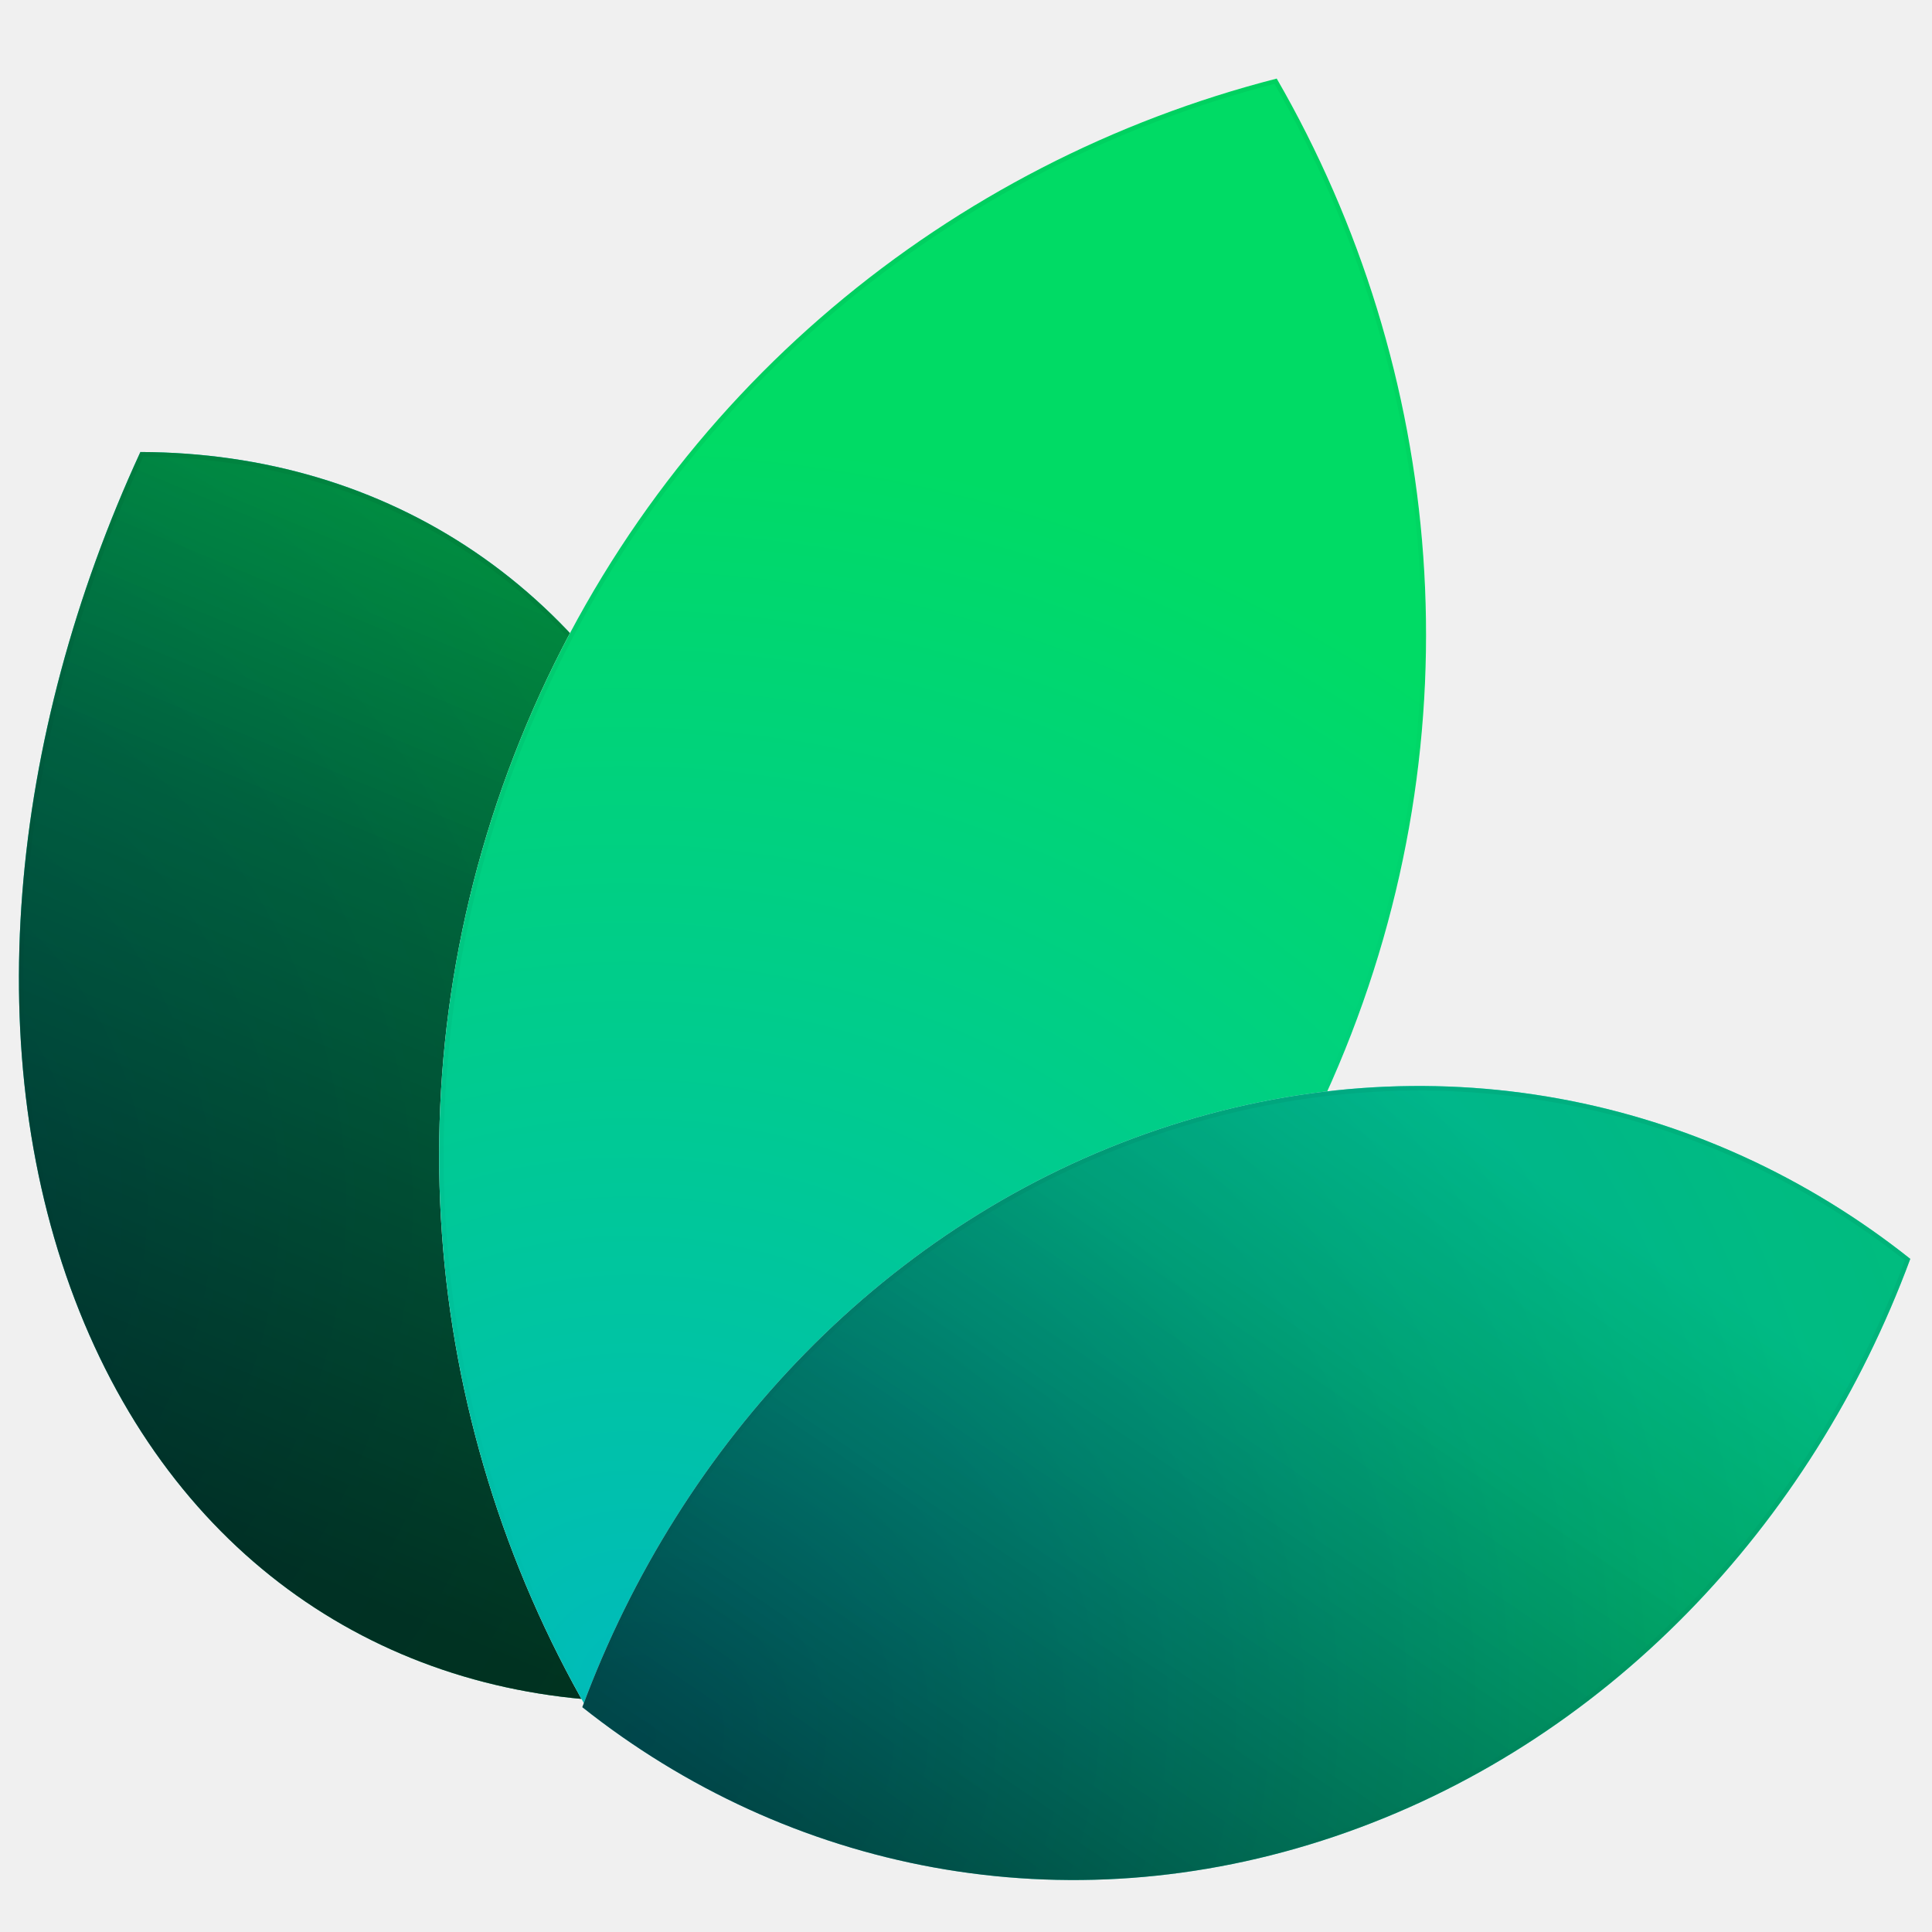
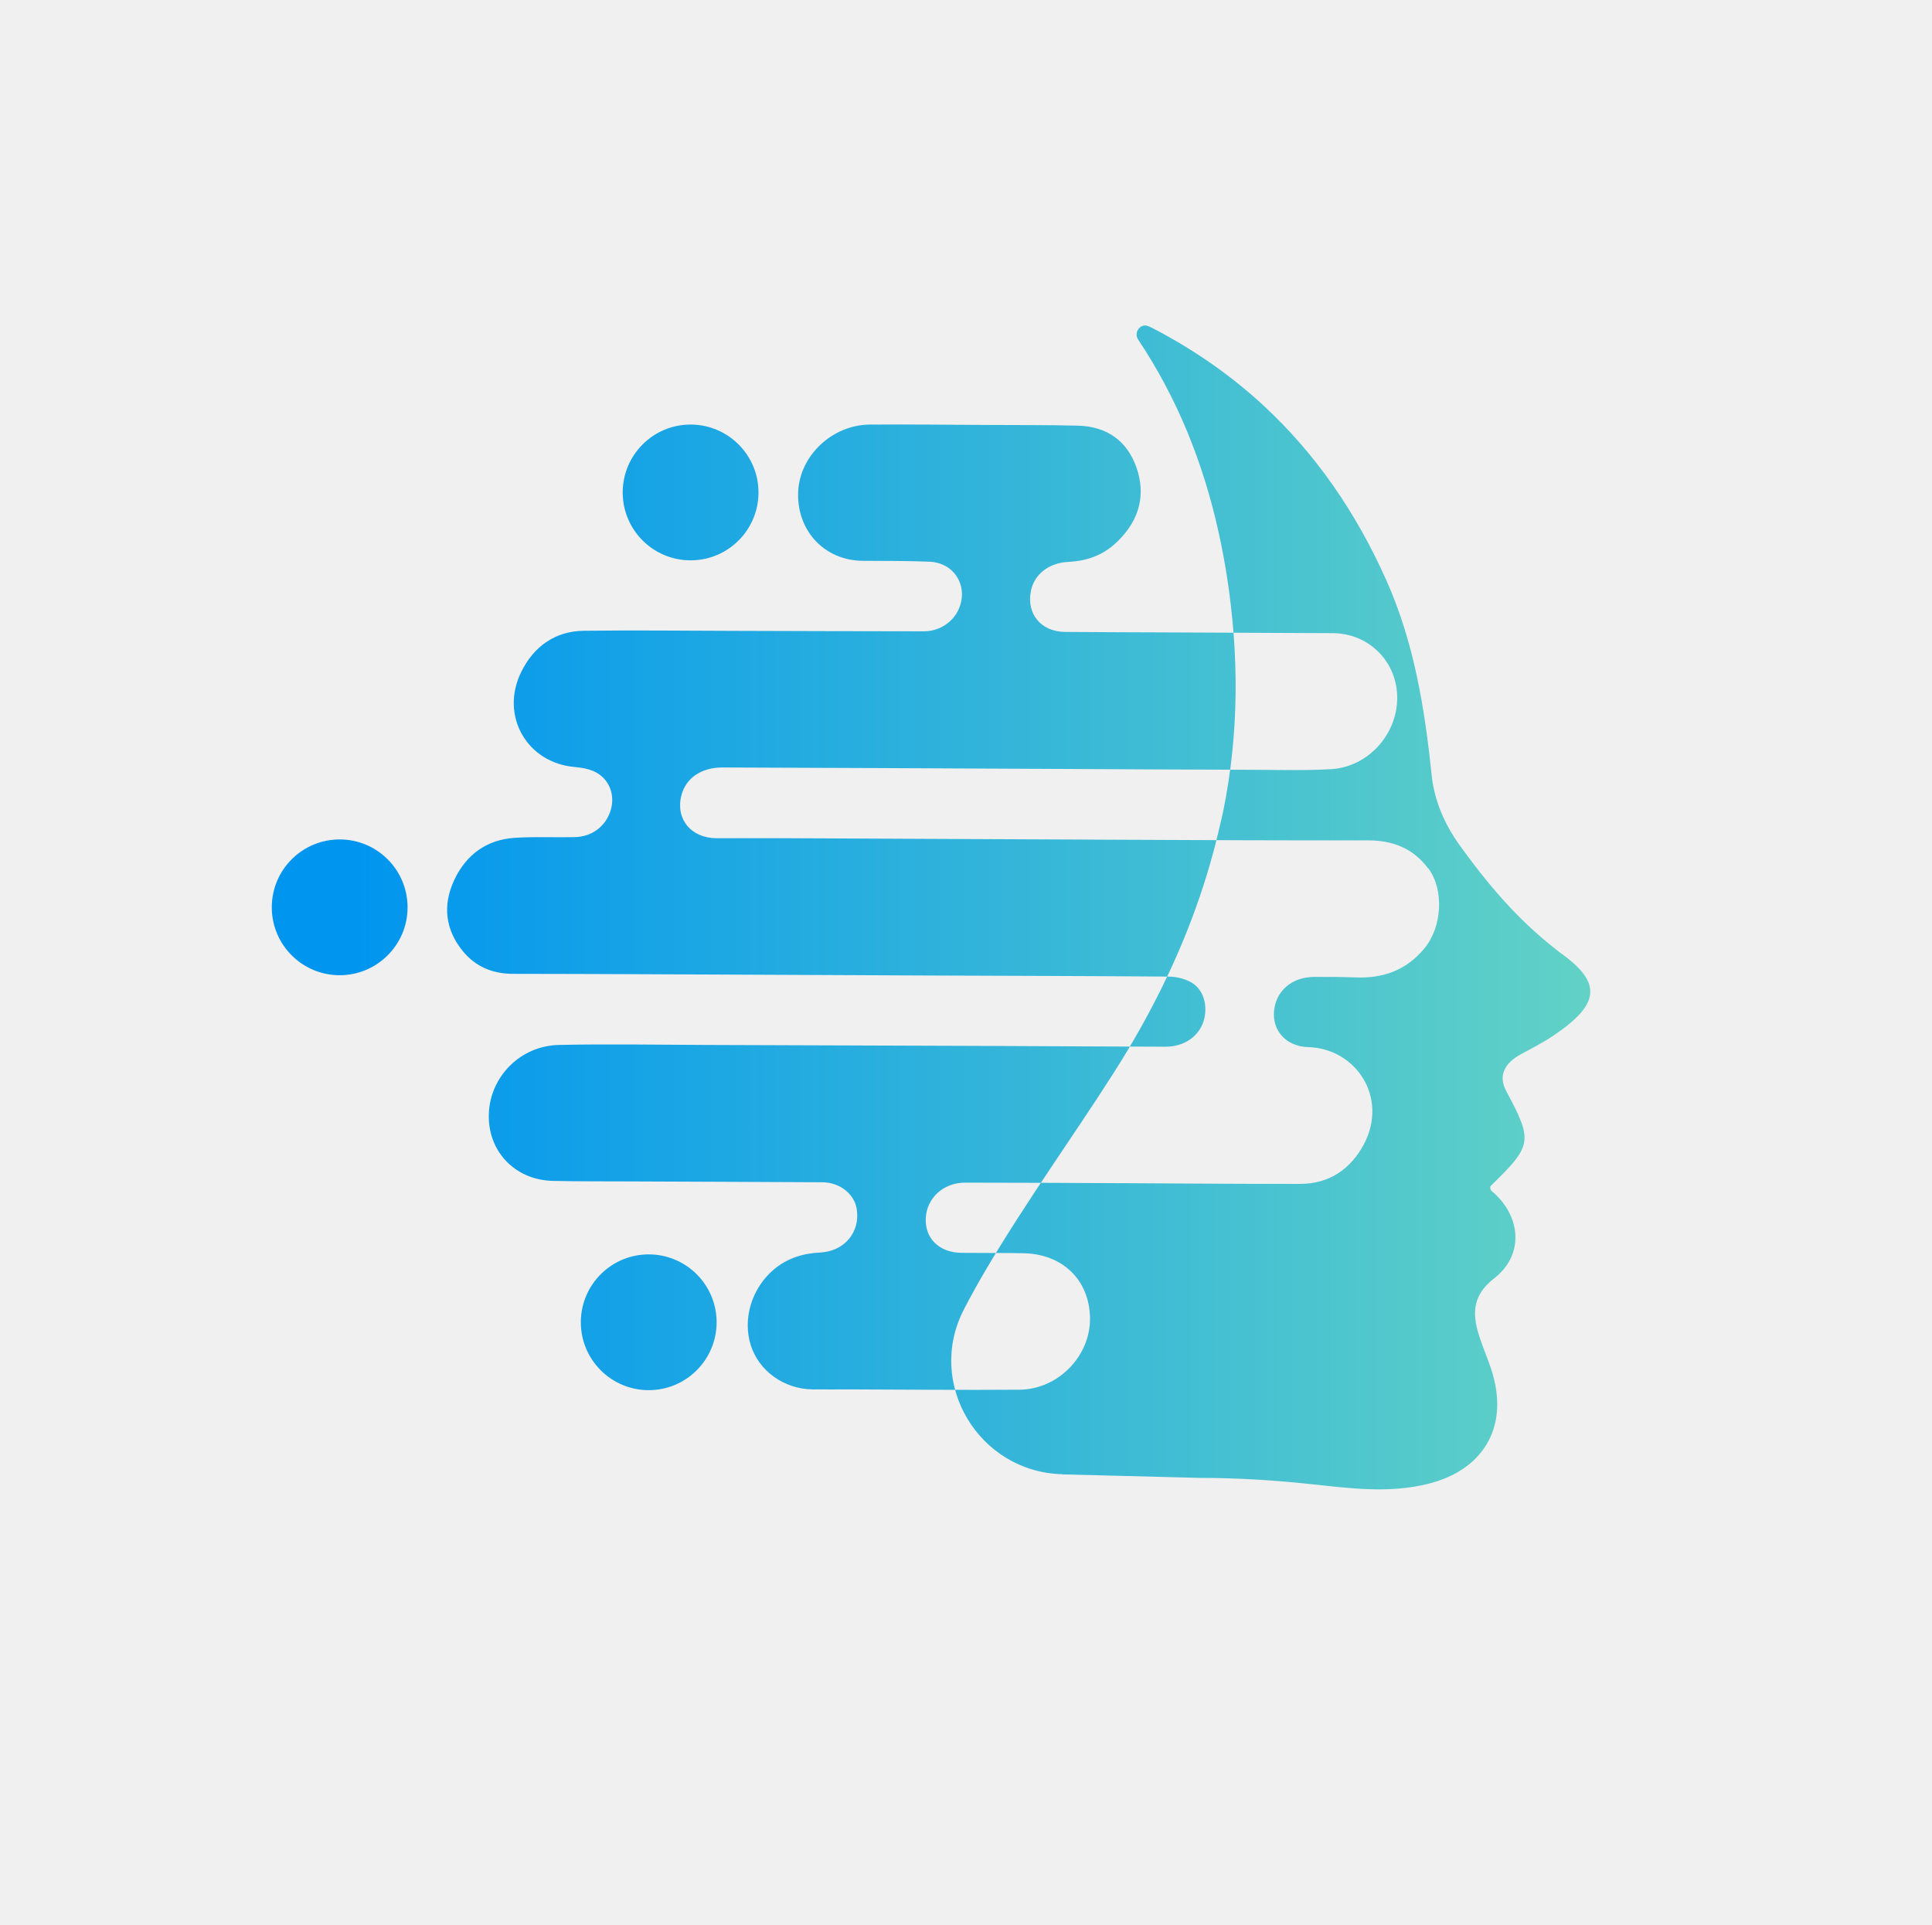
- <svg xmlns="http://www.w3.org/2000/svg" width="24" height="24" viewBox="0 0 24 24" fill="none">
-   <path d="M7.953 21.139C4.896 21.13 2.255 19.458 0.987 16.29C-0.28 13.121 0.109 9.163 1.744 5.615C4.801 5.624 7.442 7.296 8.71 10.465C9.977 13.633 9.588 17.591 7.953 21.139Z" fill="white" />
-   <path d="M7.953 21.139C4.896 21.13 2.255 19.458 0.987 16.29C-0.28 13.121 0.109 9.163 1.744 5.615C4.801 5.624 7.442 7.296 8.71 10.465C9.977 13.633 9.588 17.591 7.953 21.139Z" fill="url(#paint0_radial_101_2703)" />
-   <path d="M7.953 21.139C4.896 21.13 2.255 19.458 0.987 16.29C-0.28 13.121 0.109 9.163 1.744 5.615C4.801 5.624 7.442 7.296 8.71 10.465C9.977 13.633 9.588 17.591 7.953 21.139Z" fill="black" fill-opacity="0.5" style="mix-blend-mode:hard-light" />
-   <path d="M7.953 21.139C4.896 21.13 2.255 19.458 0.987 16.29C-0.28 13.121 0.109 9.163 1.744 5.615C4.801 5.624 7.442 7.296 8.71 10.465C9.977 13.633 9.588 17.591 7.953 21.139Z" fill="url(#paint1_linear_101_2703)" fill-opacity="0.5" style="mix-blend-mode:hard-light" />
-   <path d="M8.684 10.476C9.945 13.63 9.561 17.572 7.935 21.111C4.897 21.096 2.274 19.431 1.013 16.279C-0.248 13.124 0.136 9.182 1.762 5.643C4.8 5.659 7.423 7.324 8.684 10.476Z" stroke="url(#paint2_linear_101_2703)" stroke-opacity="0.05" stroke-width="0.056" />
-   <path d="M7.31 21.257C11.354 20.221 14.884 17.375 16.628 13.236C18.373 9.097 17.945 4.587 15.86 0.976C11.816 2.012 8.287 4.858 6.542 8.998C4.797 13.137 5.225 17.646 7.31 21.257Z" fill="white" />
-   <path d="M7.31 21.257C11.354 20.221 14.884 17.375 16.628 13.236C18.373 9.097 17.945 4.587 15.86 0.976C11.816 2.012 8.287 4.858 6.542 8.998C4.797 13.137 5.225 17.646 7.31 21.257Z" fill="url(#paint3_radial_101_2703)" />
-   <path d="M16.603 13.225C14.864 17.349 11.351 20.187 7.324 21.225C5.253 17.624 4.829 13.132 6.568 9.009C8.306 4.885 11.819 2.047 15.846 1.009C17.918 4.61 18.341 9.101 16.603 13.225Z" stroke="url(#paint4_linear_101_2703)" stroke-opacity="0.05" stroke-width="0.056" />
-   <path d="M7.234 21.207C9.789 23.237 13.21 23.951 16.577 22.814C19.944 21.677 22.506 18.945 23.73 15.638C21.175 13.608 17.754 12.894 14.387 14.031C11.02 15.168 8.458 17.901 7.234 21.207Z" fill="white" />
-   <path d="M7.234 21.207C9.789 23.237 13.21 23.951 16.577 22.814C19.944 21.677 22.506 18.945 23.73 15.638C21.175 13.608 17.754 12.894 14.387 14.031C11.02 15.168 8.458 17.901 7.234 21.207Z" fill="url(#paint5_radial_101_2703)" />
-   <path d="M7.234 21.207C9.789 23.237 13.21 23.951 16.577 22.814C19.944 21.677 22.506 18.945 23.73 15.638C21.175 13.608 17.754 12.894 14.387 14.031C11.02 15.168 8.458 17.901 7.234 21.207Z" fill="black" fill-opacity="0.2" style="mix-blend-mode:hard-light" />
-   <path d="M7.234 21.207C9.789 23.237 13.21 23.951 16.577 22.814C19.944 21.677 22.506 18.945 23.73 15.638C21.175 13.608 17.754 12.894 14.387 14.031C11.02 15.168 8.458 17.901 7.234 21.207Z" fill="url(#paint6_linear_101_2703)" fill-opacity="0.5" style="mix-blend-mode:hard-light" />
-   <path d="M16.568 22.787C13.218 23.918 9.814 23.212 7.267 21.198C8.492 17.907 11.044 15.189 14.396 14.058C17.747 12.927 21.15 13.633 23.697 15.648C22.472 18.938 19.92 21.656 16.568 22.787Z" stroke="url(#paint7_linear_101_2703)" stroke-opacity="0.05" stroke-width="0.056" />
+ <svg xmlns="http://www.w3.org/2000/svg" id="Layer_1" viewBox="0 0 251 250">
  <defs>
-     <radialGradient id="paint0_radial_101_2703" cx="0" cy="0" r="1" gradientUnits="userSpaceOnUse" gradientTransform="translate(-3.00503 15.023) rotate(-10.029) scale(17.9572 17.784)">
-       <stop stop-color="#00B0BB" />
-       <stop offset="1" stop-color="#00DB65" />
-     </radialGradient>
-     <linearGradient id="paint1_linear_101_2703" x1="7.39" y1="4.813" x2="1.63" y2="18.689" gradientUnits="userSpaceOnUse">
-       <stop stop-color="#18E299" />
-       <stop offset="1" />
-     </linearGradient>
-     <linearGradient id="paint2_linear_101_2703" x1="7.948" y1="8.016" x2="1.761" y2="18.746" gradientUnits="userSpaceOnUse">
-       <stop />
-       <stop offset="1" stop-opacity="0" />
-     </linearGradient>
-     <radialGradient id="paint3_radial_101_2703" cx="0" cy="0" r="1" gradientUnits="userSpaceOnUse" gradientTransform="translate(8.11404 20.8822) rotate(-75.7542) scale(21.6246 23.7772)">
-       <stop stop-color="#00BBBB" />
-       <stop offset="0.713" stop-color="#00DB65" />
-     </radialGradient>
-     <linearGradient id="paint4_linear_101_2703" x1="7.602" y1="5.871" x2="15.556" y2="16.372" gradientUnits="userSpaceOnUse">
-       <stop />
-       <stop offset="1" stop-opacity="0" />
-     </linearGradient>
-     <radialGradient id="paint5_radial_101_2703" cx="0" cy="0" r="1" gradientUnits="userSpaceOnUse" gradientTransform="translate(7.84537 21.5181) rotate(-20.3525) scale(18.5603 17.32)">
-       <stop stop-color="#00B0BB" />
-       <stop offset="1" stop-color="#00DB65" />
-     </radialGradient>
-     <linearGradient id="paint6_linear_101_2703" x1="16.808" y1="13.007" x2="10.041" y2="22.994" gradientUnits="userSpaceOnUse">
-       <stop stop-color="#00B1BC" />
-       <stop offset="1" />
-     </linearGradient>
-     <linearGradient id="paint7_linear_101_2703" x1="16.808" y1="13.007" x2="14.169" y2="23.841" gradientUnits="userSpaceOnUse">
-       <stop />
-       <stop offset="1" stop-opacity="0" />
+     <style>.cls-1{fill:url(#linear-gradient);stroke-width:0px;}</style>
+     <linearGradient id="linear-gradient" x1="35.3" y1="117.88" x2="206.6" y2="117.88" gradientUnits="userSpaceOnUse">
+       <stop offset=".06" stop-color="#0095ef" />
+       <stop offset="1" stop-color="#62d2c6" />
    </linearGradient>
  </defs>
+   <path class="cls-1" d="m138,191.53c-10.83-.28-17.76-11.8-12.77-21.41.03-.07.07-.13.1-.2.82-1.57,1.68-3.13,2.59-4.68,2.72-4.64,5.67-9.13,8.65-13.59,2.72-4.06,5.46-8.1,8.09-12.22,2.37-3.71,4.52-7.52,6.43-11.42,3.26-6.66,5.8-13.63,7.44-20.94.12-.53.26-1.06.37-1.6,2.09-10.19,2.09-20.44.47-30.77-.3-1.88-.65-3.74-1.06-5.58-1.98-8.94-5.31-17.31-10.46-25.03h0c-.57-.9.27-2.09,1.26-1.74.4.14.78.36,1.16.56,5.22,2.76,9.86,6.05,13.95,9.84,6.7,6.22,11.93,13.78,15.86,22.57,3.62,8.08,5.01,16.65,5.91,25.33.2,1.95.73,3.77,1.49,5.46.56,1.25,1.25,2.44,2.06,3.57,3.58,5,7.53,9.71,12.56,13.63.27.21.4.33.54.43,5.53,3.9,5.29,6.7-.83,10.81-1.34.9-2.77,1.64-4.19,2.4-2.27,1.22-2.95,2.89-1.95,4.77,3.51,6.57,3.43,7.06-2.04,12.4-.13.53.3.72.6,1,3.47,3.29,3.64,8.06-.12,10.97-2.98,2.31-2.83,4.84-1.83,7.81.53,1.59,1.23,3.13,1.68,4.74,1.96,6.92-1.35,12.35-8.35,14.12-5.12,1.3-10.2.6-15.29.06-4.77-.51-9.53-.81-14.34-.81l-17.99-.46Zm47.56-78.68c-1.95-2.63-4.6-3.68-7.91-3.67-10.73.02-21.45-.03-32.18-.08-14.52-.06-29.04-.14-43.57-.2-2.93-.01-5.86,0-8.79,0-3.31,0-5.35-2.46-4.6-5.51.56-2.28,2.58-3.69,5.36-3.68,6.89.02,13.77.05,20.66.08,7.75.03,15.5.08,23.26.11,8.21.04,16.41.09,24.62.11,3.51.01,7.01.12,10.52-.08,4.73-.27,8.52-4.41,8.59-9.12.08-4.76-3.63-8.54-8.38-8.55-6.6-.03-13.2-.06-19.8-.09-4.99-.02-9.99-.03-14.98-.07-3.11-.03-5.02-2.34-4.43-5.31.43-2.17,2.32-3.67,4.89-3.79,2.42-.12,4.56-.88,6.37-2.66,2.85-2.77,3.68-6.05,2.47-9.56-1.2-3.47-3.83-5.39-7.65-5.48-3.87-.09-7.75-.07-11.63-.09-5.12-.03-10.23-.08-15.35-.05-4.88.03-9.09,3.99-9.33,8.66-.25,5.07,3.36,8.98,8.34,9.04,2.93.03,5.86-.01,8.77.12,2.57.11,4.34,2.16,4.15,4.58-.19,2.49-2.31,4.46-4.92,4.46-8.34,0-16.67-.04-25.01-.06-6.4-.02-12.79-.09-19.19-.01-3.71.05-6.49,2.03-8.12,5.34-2.81,5.71.76,11.85,6.97,12.36,1.03.09,2.16.31,2.99.84,1.73,1.11,2.26,3.2,1.56,5.07-.71,1.91-2.41,3.15-4.57,3.2-2.6.06-5.2-.08-7.8.09-3.64.24-6.33,2.19-7.87,5.51-1.55,3.34-1.09,6.49,1.12,9.2,1.63,2,3.84,2.96,6.52,2.96,5.65,0,11.3.03,16.96.05,12.5.05,25,.12,37.49.17,10.23.04,20.46.06,30.69.14.99,0,2.06.25,2.91.71,1.69.89,2.31,3.16,1.65,5.16-.66,1.96-2.57,3.25-4.92,3.24-7.51-.02-15.01-.07-22.52-.1-12.38-.05-24.75-.09-37.13-.13-6.39-.02-12.78-.14-19.18,0-4.98.11-8.9,4.11-9.08,8.91-.19,4.85,3.34,8.62,8.28,8.75,3.34.08,6.68.05,10.03.07,8.34.04,16.67.06,25.01.11,2.28.01,4.17,1.52,4.48,3.5.46,2.99-1.6,5.47-4.78,5.63-2.23.11-4.27.74-6.02,2.22-2.88,2.46-4.05,6.43-2.97,9.83,1.07,3.36,4.33,5.69,8.04,5.73,1.57.02,3.14,0,4.71,0,7.39.02,14.77.1,22.16.04,5.05-.04,9.24-4.41,9.16-9.33-.08-4.92-3.55-8.31-8.66-8.4-2.68-.05-5.36-.02-8.04-.05-2.93-.04-4.8-1.91-4.63-4.59.17-2.58,2.3-4.53,5.11-4.53,6.85,0,13.7.04,20.55.07,7.68.03,15.35.11,23.03.09,3.72-.01,6.53-1.93,8.24-5.18,3.18-6.07-1.06-12.42-7.26-12.59-2.83-.08-4.67-2.12-4.43-4.68.24-2.63,2.32-4.42,5.2-4.44,1.82-.01,3.63,0,5.44.07,3.5.12,6.52-.89,8.9-3.78,2.32-2.81,2.56-7.62.51-10.39Zm-95.84-40.05c4.87,0,8.82-3.95,8.82-8.82s-3.95-8.82-8.82-8.82-8.82,3.95-8.82,8.82,3.95,8.82,8.82,8.82Zm-5.44,90.17c-4.87,0-8.82,3.95-8.82,8.82s3.95,8.82,8.82,8.82,8.82-3.95,8.82-8.82-3.95-8.82-8.82-8.82Zm-40.15-53.91c-4.87,0-8.82,3.95-8.82,8.82s3.95,8.82,8.82,8.82,8.82-3.95,8.82-8.82-3.95-8.82-8.82-8.82Z" />
</svg>
